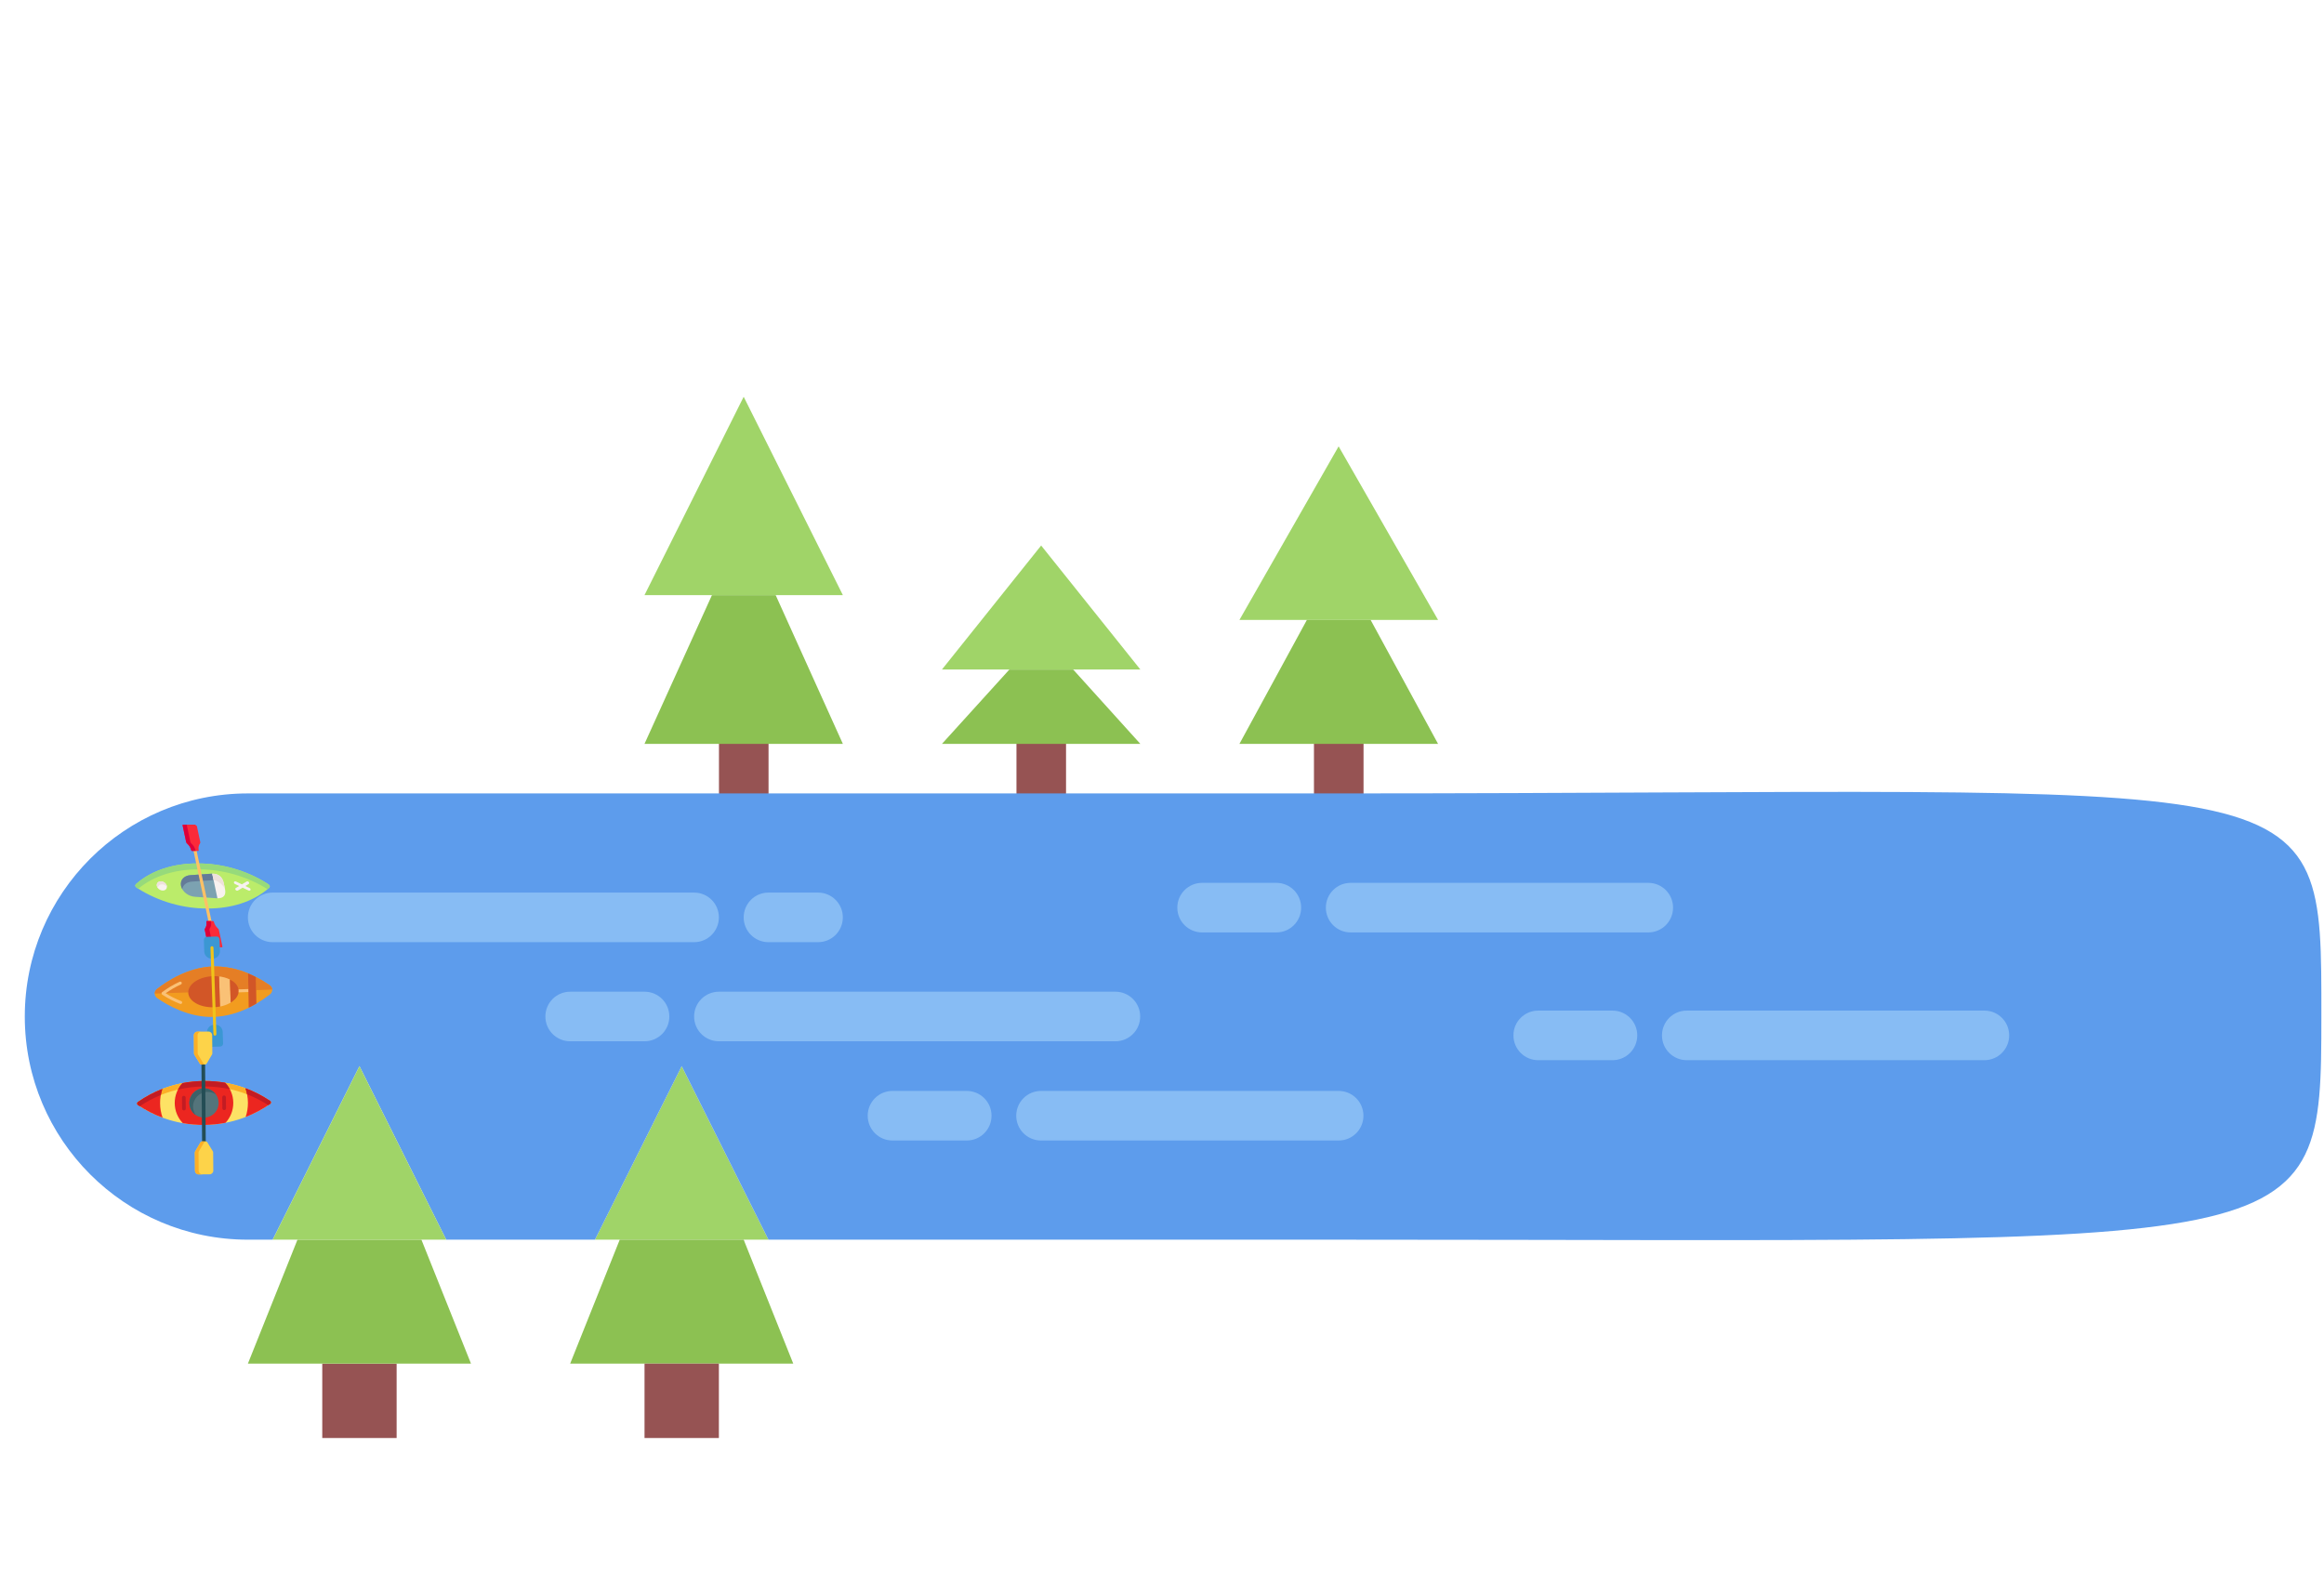
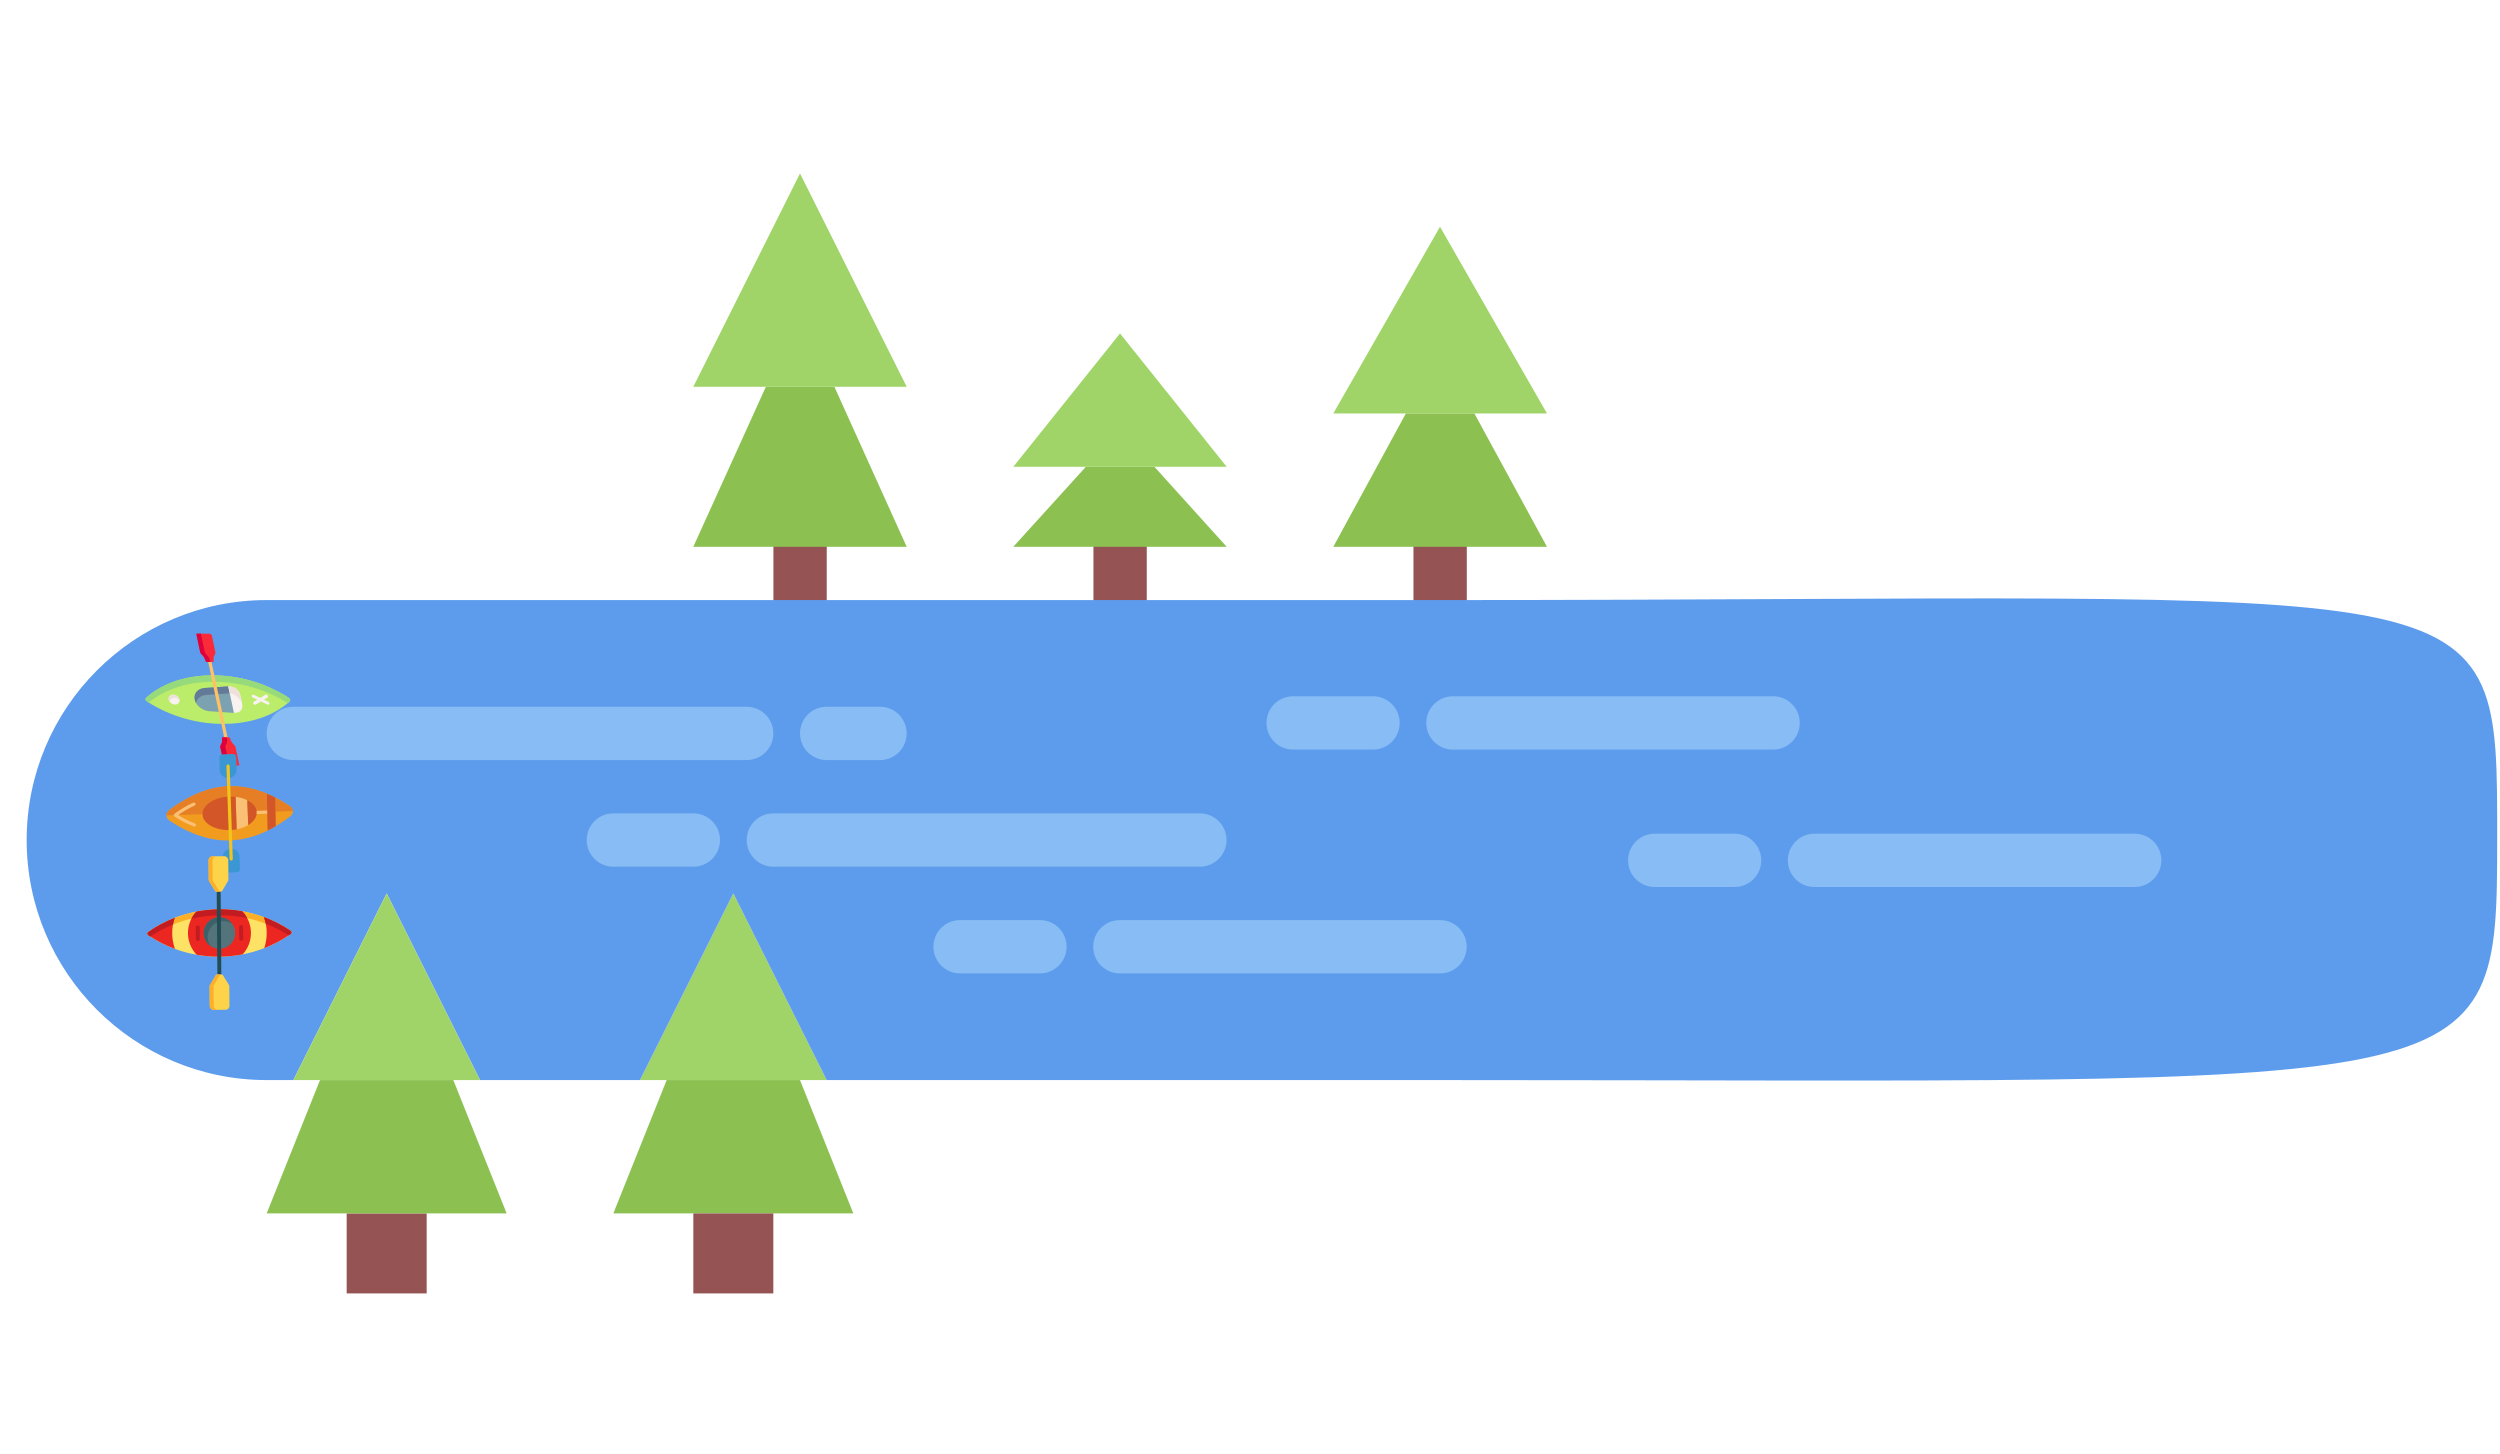
- <svg xmlns="http://www.w3.org/2000/svg" id="icons" enable-background="new 0 0 64 64" height="512" viewBox="0 0 93.75 64" width="750" version="1.1">
+ <svg xmlns="http://www.w3.org/2000/svg" id="icons" enable-background="new 0 0 64 64" height="436" viewBox="0 0 93.75 54.5" width="750" version="1.1">
  <defs id="defs131" />
-   <g id="g126">
+   <g id="g126" transform="translate(0,-9.5)">
    <g id="g4">
      <path d="m 30.003,32.995 c -0.553,0 -1,-0.447 -1,-1 v -2.99 c 0,-0.553 0.447,-1 1,-1 0.553,0 1,0.447 1,1 v 2.99 c 0,0.553 -0.447,1 -1,1 z" id="path2" style="fill:#965353" />
    </g>
    <g id="g8">
      <path d="m 42.004,32.995 c -0.553,0 -1,-0.447 -1,-1 v -2.99 c 0,-0.553 0.447,-1 1,-1 0.553,0 1,0.447 1,1 v 2.99 c 0,0.553 -0.447,1 -1,1 z" id="path6" style="fill:#965353" />
    </g>
    <g id="g12">
      <path d="m 54.005,32.995 c -0.553,0 -1,-0.447 -1,-1 v -2.99 c 0,-0.553 0.447,-1 1,-1 0.553,0 1,0.447 1,1 v 2.99 c 0,0.553 -0.447,1 -1,1 z" id="path10" style="fill:#965353" />
    </g>
    <g id="g20">
      <path d="m 54,18.004 4.011,7 H 55.29 52.72 49.999 Z" id="path18" style="fill:#a0d468" />
    </g>
    <g id="g24">
      <path d="m 55.29,25.004 2.721,5 H 54 49.999 l 2.721,-5 z" id="path22" style="fill:#8cc152" />
    </g>
    <g id="g28">
      <path d="m 43.29,27.004 2.711,3 H 42 37.999 l 2.721,-3 z" id="path26" style="fill:#8cc152" />
    </g>
    <g id="g32">
      <path d="m 42,22.004 4.001,5 H 43.29 40.72 37.999 Z" id="path30" style="fill:#a0d468" />
    </g>
    <g id="g36">
      <path d="m 31.29,24.004 2.711,6 H 30 25.999 l 2.721,-6 z" id="path34" style="fill:#8cc152" />
    </g>
    <g id="g40">
      <path d="m 30,16.004 4.001,8 H 31.29 28.72 25.999 Z" id="path38" style="fill:#a0d468" />
    </g>
    <g id="g44">
      <path d="m 27.5,43.003 3.5,7 h -1 -5 -1 z" id="path42" style="fill:#a0d468" />
    </g>
    <g id="g48">
      <path d="m 30,50.003 2,5 h -3 -3 -3 l 2,-5 z" id="path46" style="fill:#8cc152" />
    </g>
    <g id="g52">
      <path d="m 26,55.003 h 3 v 3 h -3 z" id="path50" style="fill:#965353" />
    </g>
    <g id="g56">
      <path d="m 27.5,43.003 -3.5,7 h -6 l -3.5,-7 -3.5,7 h -1 c -4.97,0 -9,-4.03 -9,-9 0,-4.97 4.03,-9 9,-9 h 44 c 39.953,0 39.644,-1.394 39.644,9 0,9.851 -0.233,9 -39.644,9 H 31 Z" id="path54" style="fill:#5d9cec" />
    </g>
    <g id="g60">
      <path d="m 13,55.003 h 3 v 3 h -3 z" id="path58" style="fill:#965353" />
    </g>
    <g id="g64">
      <path d="m 17,50.003 2,5 h -3 -3 -3 l 2,-5 z" id="path62" style="fill:#8cc152" />
    </g>
    <g id="g68">
      <path d="m 14.5,43.003 3.5,7 h -1 -5 -1 z" id="path66" style="fill:#a0d468" />
    </g>
    <g id="g72">
      <path d="M 28,38.003 H 11 c -0.553,0 -1,-0.447 -1,-1 0,-0.553 0.447,-1 1,-1 h 17 c 0.553,0 1,0.447 1,1 0,0.553 -0.447,1 -1,1 z" id="path70" style="fill:#87bcf4" />
    </g>
    <g id="g76">
      <path d="m 33,38.003 h -2 c -0.553,0 -1,-0.447 -1,-1 0,-0.553 0.447,-1 1,-1 h 2 c 0.553,0 1,0.447 1,1 0,0.553 -0.447,1 -1,1 z" id="path74" style="fill:#87bcf4" />
    </g>
    <g id="g80">
      <path d="m 26.001,42.001 h -3 c -0.553,0 -1,-0.447 -1,-1 0,-0.553 0.447,-1 1,-1 h 3 c 0.553,0 1,0.447 1,1 0,0.553 -0.447,1 -1,1 z" id="path78" style="fill:#87bcf4" />
    </g>
    <g id="g84">
      <path d="M 44.995,42.001 H 29.001 c -0.553,0 -1,-0.447 -1,-1 0,-0.553 0.447,-1 1,-1 h 15.994 c 0.553,0 1,0.447 1,1 0,0.553 -0.447,1 -1,1 z" id="path82" style="fill:#87bcf4" />
    </g>
    <g id="g88">
      <path d="m 38.998,46.003 h -2.995 c -0.553,0 -1,-0.447 -1,-1 0,-0.553 0.447,-1 1,-1 h 2.995 c 0.553,0 1,0.447 1,1 0,0.553 -0.447,1 -1,1 z" id="path86" style="fill:#87bcf4" />
    </g>
    <g id="g92">
      <path d="M 54.001,46.003 H 41.995 c -0.553,0 -1,-0.447 -1,-1 0,-0.553 0.447,-1 1,-1 h 12.006 c 0.553,0 1,0.447 1,1 0,0.553 -0.447,1 -1,1 z" id="path90" style="fill:#87bcf4" />
    </g>
    <path d="m 51.488,37.61 h -2.995 c -0.553,0 -1,-0.447 -1,-1 0,-0.553 0.447,-1 1,-1 h 2.995 c 0.553,0 1,0.447 1,1 0,0.553 -0.447,1 -1,1 z" id="path86-1" style="fill:#87bcf4;stroke-width:1" />
    <path d="m 66.491,37.61 h -12.006 c -0.553,0 -1,-0.447 -1,-1 0,-0.553 0.447,-1 1,-1 h 12.006 c 0.553,0 1,0.447 1,1 0,0.553 -0.447,1 -1,1 z" id="path90-2" style="fill:#87bcf4;stroke-width:1" />
    <path d="m 65.047,42.763 h -2.995 c -0.553,0 -1,-0.447 -1,-1 0,-0.553 0.447,-1 1,-1 h 2.995 c 0.553,0 1,0.447 1,1 0,0.553 -0.447,1 -1,1 z" id="path86-7" style="fill:#87bcf4;stroke-width:1" />
    <path d="m 80.05,42.763 h -12.006 c -0.553,0 -1,-0.447 -1,-1 0,-0.553 0.447,-1 1,-1 h 12.006 c 0.553,0 1,0.447 1,1 0,0.553 -0.447,1 -1,1 z" id="path90-0" style="fill:#87bcf4;stroke-width:1" />
    <g transform="matrix(-0.00685569,-0.00532105,0.00460196,-0.00531084,8.738051,38.46768)" id="g907">
      <g id="g60-3">
        <g id="g4-6">
          <path style="clip-rule:evenodd;fill:#bbec6a;fill-rule:evenodd" id="path2-7" d="M 341.443,343.254 C 424.588,261.048 481.895,152.681 495.415,36.014 497.116,21.321 492.482,16.716 477.789,18.417 361.122,31.909 252.756,89.216 170.549,172.36 87.405,254.567 30.098,362.933 16.607,479.6 c -1.701,14.723 2.903,19.327 17.597,17.626 116.666,-13.52 225.033,-70.827 307.239,-153.972 z" />
        </g>
        <g id="g8-5">
          <path style="clip-rule:evenodd;fill:#f8f2f0;fill-rule:evenodd" id="path6-3" d="m 381.74,97.017 c -9.678,9.678 -9.678,25.398 0,35.076 9.678,9.678 25.369,9.678 35.047,0 9.678,-9.678 9.678,-25.398 0,-35.076 -9.678,-9.678 -25.369,-9.678 -35.047,0 z" />
        </g>
        <g id="g12-5">
          <path style="clip-rule:evenodd;fill:#7ca2b1;fill-rule:evenodd" id="path10-6" d="m 331.56,182.244 c -22.553,-22.583 -57.923,-20.852 -82.089,0 l -37.041,31.997 -42.819,36.953 c -1.261,1.085 -2.464,2.2 -3.607,3.314 l 29.797,63.524 63.524,29.797 c 1.114,-1.144 2.2,-2.346 3.285,-3.607 l 36.983,-42.819 31.967,-37.071 c 20.881,-24.165 22.582,-59.506 0,-82.088 z" />
        </g>
        <g id="g16">
          <path style="clip-rule:evenodd;fill:#97da7b;fill-rule:evenodd" id="path14" d="M 320.474,319.117 C 239.265,401.265 132.54,458.161 17.457,472.561 c -0.293,2.346 -0.587,4.693 -0.851,7.039 -1.701,14.723 2.903,19.327 17.597,17.626 116.667,-13.52 225.033,-70.827 307.24,-153.972 83.145,-82.206 140.452,-190.573 153.972,-307.24 1.701,-14.693 -2.933,-19.298 -17.626,-17.597 -1.408,0.147 -2.815,0.323 -4.223,0.499 -14.958,113.998 -71.619,219.667 -153.092,300.201 z" />
        </g>
        <g id="g20-2">
          <path style="clip-rule:evenodd;fill:#647b98;fill-rule:evenodd" id="path18-9" d="m 274.986,276.797 -36.983,42.819 c -1.085,1.261 -2.17,2.464 -3.285,3.607 l 24.606,24.606 c 1.114,-1.144 2.2,-2.346 3.285,-3.607 l 36.983,-42.819 z" />
        </g>
        <g id="g24-1">
          <path style="clip-rule:evenodd;fill:#647b98;fill-rule:evenodd" id="path22-2" d="m 306.983,239.727 -31.997,37.071 24.606,24.606 31.967,-37.071 c 20.881,-24.166 22.583,-59.506 0,-82.089 -4.311,-4.341 -9.121,-7.772 -14.224,-10.353 10.852,21.497 6.482,48.333 -10.352,67.836 z" />
        </g>
        <g id="g28-7">
          <path style="clip-rule:evenodd;fill:#f8f2f0;fill-rule:evenodd" id="path26-0" d="m 166.004,254.508 c -22.7,21.937 -20.94,46.133 1.701,68.774 l 11.409,11.409 11.409,11.409 c 22.671,22.671 46.837,24.401 68.803,1.73 z" />
        </g>
        <g id="g32-9">
          <path style="clip-rule:evenodd;fill:#eee1dc;fill-rule:evenodd" id="path30-3" d="m 170.725,326.303 8.388,8.388 11.409,11.409 c 22.671,22.671 46.837,24.401 68.803,1.73 l -24.606,-24.606 c -21.204,20.382 -64.111,2.961 -63.994,3.079 z" />
        </g>
        <g id="g36-6">
          <path style="clip-rule:evenodd;fill:#eee1dc;fill-rule:evenodd" id="path34-0" d="m 403.472,122.415 c -6.657,6.657 -16.189,8.74 -24.606,6.218 0.821,1.232 1.789,2.376 2.874,3.461 9.678,9.678 25.369,9.678 35.047,0 9.678,-9.678 9.678,-25.398 0,-35.076 -3.021,-3.021 -6.628,-5.103 -10.441,-6.218 6.687,9.648 5.719,22.992 -2.874,31.615 z" />
        </g>
        <path style="fill:#f8f2f0" id="path38-6" d="m 157.278,386.683 c -1.105,-4.122 -5.344,-6.571 -9.463,-5.463 l -20.775,5.566 5.573,-20.798 c 1.104,-4.122 -1.342,-8.359 -5.464,-9.463 -4.118,-1.105 -8.358,1.34 -9.463,5.463 l -7.882,29.416 -29.415,7.882 c -4.122,1.104 -6.568,5.341 -5.464,9.463 0.925,3.452 4.047,5.728 7.458,5.728 0.662,0 1.335,-0.086 2.005,-0.266 l 20.798,-5.573 -5.566,20.774 c -1.104,4.122 1.342,8.359 5.464,9.463 0.67,0.18 1.342,0.266 2.005,0.266 3.411,0 6.533,-2.277 7.458,-5.728 l 7.876,-29.392 29.391,-7.875 c 4.122,-1.104 6.568,-5.341 5.464,-9.463 z" />
        <g id="g42">
          <path style="fill:#fec165" id="path40" d="m 388.955,398.492 c -1.977,0 -3.955,-0.755 -5.463,-2.263 L 117.604,130.342 c -3.018,-3.018 -3.018,-7.909 0,-10.928 3.017,-3.016 7.909,-3.016 10.927,0 l 265.887,265.887 c 3.018,3.018 3.018,7.909 0,10.928 -1.509,1.509 -3.486,2.263 -5.463,2.263 z" />
        </g>
        <g id="g46">
          <path style="clip-rule:evenodd;fill:#fb2a39;fill-rule:evenodd" id="path44" d="m 378.103,405.928 c 12.464,14.547 14.899,23.873 16.16,34.607 0.645,5.308 1.496,6.745 4.458,9.708 l 59.946,59.946 h 10.441 L 510.9,468.397 c 1.466,-1.496 1.466,-3.93 0,-5.396 l -62.469,-62.469 c -2.962,-2.962 -4.399,-3.813 -9.708,-4.458 -10.734,-1.261 -20.06,-3.695 -34.607,-16.16 -1.29,-1.085 -3.138,-1.173 -4.341,0 l -10.822,10.851 -10.851,10.822 c -1.172,1.203 -1.084,3.051 0.001,4.341 z" />
        </g>
        <g id="g50">
          <path style="clip-rule:evenodd;fill:#fb2a39;fill-rule:evenodd" id="path48" d="m 1.122,47.247 c -1.496,1.466 -1.496,3.901 0,5.396 l 62.469,62.469 c 2.933,2.933 4.37,3.813 9.708,4.429 10.734,1.261 20.031,3.695 34.607,16.16 1.261,1.114 3.138,1.202 4.311,0 l 10.851,-10.822 10.822,-10.851 c 1.202,-1.173 1.114,-3.05 0,-4.311 -12.464,-14.576 -14.899,-23.873 -16.16,-34.607 -0.616,-5.338 -1.496,-6.775 -4.429,-9.708 L 50.833,2.933 c -1.496,-1.496 -3.93,-1.496 -5.396,0 z" />
        </g>
        <g id="g54">
          <path style="clip-rule:evenodd;fill:#dd003a;fill-rule:evenodd" id="path52" d="m 34.35,19.444 62.469,62.469 c 2.933,2.933 3.813,4.37 4.429,9.708 1.261,10.734 3.695,20.031 16.16,34.607 1.026,1.173 1.173,2.874 0.235,4.047 0.088,-0.059 0.176,-0.147 0.264,-0.205 l 5.162,-5.191 10.822,-10.851 c 1.202,-1.173 1.114,-3.05 0,-4.311 -12.464,-14.576 -14.899,-23.873 -16.16,-34.607 -0.616,-5.338 -1.496,-6.775 -4.429,-9.708 L 50.833,2.933 c -1.496,-1.496 -3.93,-1.496 -5.396,0 L 28.954,19.444 c -1.496,1.467 3.901,-1.495 5.396,0 z" />
        </g>
        <g id="g58">
          <path style="clip-rule:evenodd;fill:#dd003a;fill-rule:evenodd" id="path56" d="m 438.724,396.074 c -10.734,-1.261 -20.06,-3.695 -34.607,-16.16 -1.29,-1.085 -3.138,-1.173 -4.341,0 l -10.822,10.851 -3.666,3.637 c -0.088,0.088 -0.176,0.176 -0.235,0.264 1.202,-0.939 2.874,-0.792 4.077,0.235 14.547,12.464 23.873,14.899 34.607,16.16 5.308,0.645 6.745,1.496 9.708,4.428 l 62.469,62.498 c 1.466,1.466 1.466,3.901 0,5.396 l 14.987,-14.987 c 1.466,-1.496 1.466,-3.93 0,-5.396 l -62.469,-62.469 c -2.962,-2.961 -4.399,-3.812 -9.708,-4.457 z" />
        </g>
      </g>
    </g>
    <g transform="matrix(-0.0438851,-0.04099689,0.04099689,-0.0438851,8.698086,42.54704)" id="g858">
      <g style="fill:none;fill-rule:evenodd" id="096---Kayaking">
        <g style="fill-rule:nonzero" id="g23">
          <path style="fill:#f29c1f" d="m 58.94,5.54 c -1.3,8.22 -5.3,24.82 -17.14,36.63 -5.823,5.629 -12.777,9.955 -20.4,12.69 -1.89,0.71 -3.74,1.31 -5.5,1.82 C 12.458,57.672 8.954,58.431 5.41,58.95 4.228,59.161 3.016,58.81 2.13,58 1.204,57.073 0.803,55.745 1.06,54.46 1.633,50.877 2.441,47.336 3.48,43.86 4.01,42.08 4.63,40.22 5.36,38.31 8.163,30.662 12.537,23.685 18.2,17.83 30.04,6.01 46.47,2.23 54.59,1.05 55.833,0.824 57.108,1.224 58,2.12 c 0.831,0.93 1.179,2.196 0.94,3.42 z" id="Shape" />
          <path style="fill:#3b97d3" transform="matrix(0.707,0.707,-0.707,0.707,9.087,-3.764)" d="m 3.694,3.806 h 7.787 c 1.326,0 2.598,0.527 3.536,1.464 0.938,0.938 1.464,2.209 1.464,3.536 v 0.562 c 0,1.326 -0.527,2.598 -1.464,3.536 -0.938,0.938 -2.209,1.464 -3.536,1.464 H 3.694 c -1.105,0 -2,-0.895 -2,-2 V 5.806 c 0,-1.105 0.895,-2 2,-2 z" id="path3" />
          <path style="fill:#3b97d3" transform="matrix(-0.707,-0.707,0.707,-0.707,50.912,122.915)" d="m 45.519,45.632 h 7.787 c 2.761,0 5,2.239 5,5 v 0.562 c 0,2.761 -2.239,5 -5,5 h -7.787 c -1.105,0 -2,-0.895 -2,-2 v -6.562 c 0,-1.105 0.895,-2 2,-2 z" id="path5" />
          <path style="fill:#e57e25" d="m 15.9,56.67 v 0.01 C 12.458,57.672 8.954,58.431 5.41,58.95 4.228,59.161 3.016,58.81 2.13,58 l 7.65,-7.65 z" id="path7" />
          <path style="fill:#e57e25" d="m 58.94,5.54 c -1.3,8.22 -5.3,24.82 -17.14,36.63 -5.823,5.629 -12.777,9.955 -20.4,12.69 V 54.85 L 13.47,46.66 58,2.12 c 0.831,0.93 1.179,2.196 0.94,3.42 z" id="path9" />
          <path style="fill:#fac176" d="m 34.29,40.05 c -2.031,1.552 -4.324,2.727 -6.77,3.47 L 16.55,32.55 c 0.731,-2.456 1.889,-4.765 3.42,-6.82 z" id="path11" />
          <path style="fill:#d25627" d="M 27.52,43.52 C 24.11,44.53 20.94,44.29 18.76,42.63 18.488,42.432 18.234,42.211 18,41.97 17.765,41.731 17.554,41.47 17.37,41.19 15.81,39 15.59,35.89 16.55,32.55 Z" id="path13" />
          <path style="fill:#d25627" d="m 37.26,37.49 c -0.924,0.927 -1.917,1.783 -2.97,2.56 L 19.97,25.73 c 0.839,-1.143 1.765,-2.22 2.77,-3.22 6.62,-6.61 15.25,-8.62 19.26,-4.48 4.01,4.14 1.89,12.85 -4.74,19.46 z" id="path15" />
          <path style="fill:#fac176" d="m 50.23,20.023 c -0.337,1.64e-4 -0.652,-0.17 -0.837,-0.452 -0.185,-0.282 -0.215,-0.639 -0.08,-0.948 1.51,-3.657 2.66,-7.453 3.434,-11.333 -3.833,0.723 -7.585,1.825 -11.2,3.29 -0.33,0.148 -0.714,0.105 -1.004,-0.11 C 40.252,10.254 40.101,9.899 40.147,9.54 40.193,9.181 40.429,8.876 40.764,8.74 44.976,7.033 49.365,5.799 53.85,5.062 c 0.316,-0.045 0.635,0.061 0.86,0.287 0.225,0.227 0.327,0.548 0.276,0.864 -0.798,4.528 -2.084,8.956 -3.837,13.207 -0.158,0.366 -0.52,0.603 -0.919,0.603 z" id="path17" />
          <path style="fill:#fac176" d="m 18.76,42.63 -6.7,6.68 c -0.39,0.388 -1.02,0.388 -1.41,0 -0.388,-0.39 -0.388,-1.02 0,-1.41 l 6.72,-6.71 c 0.184,0.28 0.395,0.541 0.63,0.78 0.234,0.241 0.488,0.462 0.76,0.66 z" id="path19" />
          <path style="fill:#f0c419" d="m 50.912,51.912 c -0.265,-5.7e-5 -0.52,-0.105 -0.707,-0.293 L 9.127,10.541 C 8.867,10.29 8.763,9.918 8.854,9.568 8.946,9.219 9.219,8.946 9.568,8.854 9.918,8.763 10.29,8.867 10.541,9.127 l 41.078,41.078 c 0.286,0.286 0.371,0.716 0.217,1.09 C 51.681,51.668 51.316,51.912 50.912,51.912 Z" id="path21" />
        </g>
        <path d="M 13.47,46.66 9.78,50.35" id="path25" />
        <path style="fill:#d25627;fill-rule:nonzero" d="m 21.4,54.85 v 0.01 c -1.89,0.71 -3.74,1.31 -5.5,1.82 V 56.67 L 3.48,43.86 c 0.53,-1.78 1.15,-3.64 1.88,-5.55 h 0.01 l 8.02,8.27 z" id="path27" />
      </g>
    </g>
    <g id="g1074" transform="matrix(0.00622679,0.00612429,-0.00612429,0.00622679,8.186718,41.32709)">
      <path id="path962" d="M 478.276,43.511 C 479.346,37.772 474.154,32.58 468.415,33.65 360.96,53.704 263.158,105.307 185.582,182.883 108.006,260.459 56.403,358.26 36.35,465.716 c -1.07,5.739 4.122,10.931 9.861,9.861 C 153.666,455.523 251.468,403.92 329.044,326.344 406.62,248.768 458.224,150.965 478.276,43.511 Z" style="fill:#fde265" />
      <path id="path964" d="m 203.516,200.816 c 75.152,-75.152 169.286,-125.93 272.789,-147.261 0.688,-3.338 1.345,-6.687 1.972,-10.044 1.07,-5.739 -4.122,-10.931 -9.861,-9.861 C 360.961,53.704 263.159,105.307 185.583,182.883 108.007,260.459 56.403,358.26 36.35,465.716 c -1.07,5.739 4.122,10.931 9.861,9.861 3.357,-0.627 6.706,-1.284 10.044,-1.972 21.331,-103.504 72.109,-197.638 147.261,-272.789 z" style="fill:#fcaf27" />
      <g id="g972">
        <path id="path966" d="m 261.752,119.438 c -27.062,18.642 -52.556,39.833 -76.168,63.445 -23.612,23.612 -44.801,49.107 -63.445,76.168 1.081,33.121 14.253,65.921 39.534,91.203 25.281,25.282 58.082,38.454 91.203,39.534 27.062,-18.642 52.556,-39.833 76.168,-63.445 23.612,-23.612 44.801,-49.107 63.445,-76.168 -1.081,-33.121 -14.253,-65.921 -39.534,-91.203 -25.282,-25.281 -58.083,-38.453 -91.203,-39.534 z" style="fill:#ec2620" />
        <path id="path968" d="m 439.895,166.054 c 17.511,-38.896 30.434,-79.957 38.381,-122.544 1.07,-5.739 -4.122,-10.931 -9.861,-9.861 -42.587,7.947 -83.648,20.87 -122.544,38.381 19.836,9.622 38.435,22.654 54.902,39.122 16.468,16.468 29.5,35.066 39.122,54.902 z" style="fill:#ec2620" />
        <path id="path970" d="M 74.731,343.171 C 57.22,382.067 44.297,423.128 36.35,465.715 c -1.07,5.739 4.122,10.931 9.861,9.861 42.587,-7.947 83.648,-20.87 122.544,-38.381 -19.836,-9.622 -38.435,-22.654 -54.902,-39.122 -16.468,-16.467 -29.5,-35.065 -39.122,-54.902 z" style="fill:#ec2620" />
      </g>
      <g id="g980">
        <path id="path974" d="m 297.661,125.5 c -11.691,-3.641 -23.779,-5.666 -35.91,-6.062 -27.062,18.642 -52.556,39.833 -76.168,63.445 -23.612,23.612 -44.801,49.107 -63.445,76.168 0.396,12.132 2.421,24.218 6.062,35.91 21.344,-33.803 46.539,-65.369 75.314,-94.146 28.775,-28.777 60.344,-53.971 94.147,-75.315 z" style="fill:#c21c23" />
        <path id="path976" d="m 478.276,43.511 c 1.07,-5.739 -4.122,-10.931 -9.861,-9.861 -42.587,7.947 -83.648,20.87 -122.544,38.381 8.711,4.226 17.183,9.11 25.341,14.653 33.597,-14.519 68.759,-25.641 105.079,-33.126 0.69,-3.342 1.359,-6.688 1.985,-10.047 z" style="fill:#c21c23" />
        <path id="path978" d="M 74.731,343.171 C 57.22,382.067 44.297,423.128 36.35,465.715 c -1.07,5.739 4.122,10.931 9.861,9.861 3.359,-0.627 6.706,-1.296 10.046,-1.984 7.487,-36.319 18.607,-71.482 33.126,-105.079 -5.543,-8.159 -10.427,-16.63 -14.652,-25.342 z" style="fill:#c21c23" />
      </g>
      <circle id="circle982" r="67.628" cy="254.608" cx="257.314" style="fill:#54747b" />
      <path id="path984" d="m 233.403,302.433 c -26.411,-26.411 -26.411,-69.23 0,-95.641 10.152,-10.152 22.729,-16.384 35.865,-18.732 -21.04,-3.76 -43.517,2.473 -59.776,18.732 -26.411,26.411 -26.411,69.23 0,95.641 16.259,16.259 38.735,22.493 59.775,18.732 -13.135,-2.347 -25.713,-8.58 -35.864,-18.732 z" style="fill:#3c6168" />
      <g id="g990">
        <path id="path986" d="m 340.999,215.246 c -2.164,0 -4.327,-0.825 -5.978,-2.476 l -35.865,-35.865 c -3.302,-3.302 -3.302,-8.654 0,-11.955 3.302,-3.3 8.654,-3.299 11.954,0 l 35.865,35.865 c 5.205,5.205 1.417,14.431 -5.976,14.431 z" style="fill:#c21c23" />
        <path id="path988" d="m 209.493,346.751 c -2.163,0 -4.327,-0.825 -5.978,-2.476 L 167.65,308.41 c -3.302,-3.302 -3.302,-8.653 0,-11.955 3.301,-3.3 8.653,-3.3 11.954,0 l 35.865,35.865 c 5.206,5.206 1.417,14.431 -5.976,14.431 z" style="fill:#c21c23" />
      </g>
      <path id="path992" d="m 387.506,395.958 c -2.163,0 -4.327,-0.825 -5.978,-2.476 L 118.517,130.472 c -3.302,-3.302 -3.302,-8.653 0,-11.955 3.301,-3.3 8.653,-3.3 11.954,0 l 263.013,263.011 c 3.302,3.302 3.302,8.653 0,11.955 -1.651,1.65 -3.815,2.475 -5.978,2.475 z" style="fill:#234d55" />
      <path id="path994" d="m 507.055,447.281 -59.776,-59.776 c -1.083,-1.083 -2.44,-1.852 -3.927,-2.223 l -47.819,-11.955 c -2.882,-0.72 -5.928,0.124 -8.029,2.223 l -11.955,11.955 c -2.1,2.1 -2.944,5.147 -2.223,8.029 l 11.955,47.82 c 0.372,1.486 1.14,2.844 2.223,3.927 l 59.776,59.776 c 6.592,6.592 17.318,6.592 23.91,0 l 35.865,-35.865 c 6.593,-6.593 6.593,-17.32 0,-23.911 z" style="fill:#fdd349" />
      <path id="path996" d="m 459.288,495.049 -59.776,-59.776 c -1.083,-1.083 -1.851,-2.441 -2.223,-3.927 l -11.955,-47.82 c -0.716,-2.869 0.118,-5.902 2.2,-8.001 -0.008,0.008 -0.019,0.015 -0.027,0.024 l -11.955,11.955 c -2.1,2.1 -2.944,5.147 -2.223,8.029 l 11.955,47.82 c 0.372,1.486 1.14,2.844 2.223,3.927 l 59.776,59.776 c 6.592,6.592 17.318,6.592 23.91,0 L 483.2,495.049 c -6.594,6.592 -17.321,6.592 -23.912,0 z" style="fill:#fcaf27" />
      <path id="path998" d="m 138.674,116.465 -11.956,-47.82 c -0.371,-1.487 -1.14,-2.844 -2.223,-3.927 L 64.719,4.944 c -6.592,-6.592 -17.318,-6.592 -23.91,0 L 4.944,40.809 c -6.592,6.592 -6.592,17.318 0,23.91 l 59.776,59.776 c 1.083,1.083 2.441,1.851 3.927,2.223 l 47.82,11.955 c 2.882,0.72 5.928,-0.124 8.029,-2.223 l 11.955,-11.955 c 2.099,-2.102 2.943,-5.149 2.223,-8.03 z" style="fill:#fdd349" />
      <path id="path1000" d="m 128.473,126.666 -47.82,-11.955 c -1.486,-0.372 -2.844,-1.14 -3.927,-2.223 L 16.95,52.712 c -6.592,-6.592 -6.592,-17.318 0,-23.91 L 4.944,40.809 c -6.592,6.592 -6.592,17.318 0,23.91 l 59.776,59.776 c 1.083,1.083 2.441,1.851 3.927,2.223 l 47.82,11.955 c 2.882,0.72 5.928,-0.124 8.029,-2.223 l 11.955,-11.955 c 0.008,-0.008 0.015,-0.019 0.024,-0.027 -2.101,2.079 -5.133,2.915 -8.002,2.198 z" style="fill:#fcaf27" />
-       <g id="g1002">
- </g>
-       <g id="g1004">
- </g>
-       <g id="g1006">
- </g>
-       <g id="g1008">
- </g>
-       <g id="g1010">
- </g>
-       <g id="g1012">
- </g>
-       <g id="g1014">
- </g>
-       <g id="g1016">
- </g>
-       <g id="g1018">
- </g>
-       <g id="g1020">
- </g>
-       <g id="g1022">
- </g>
-       <g id="g1024">
- </g>
-       <g id="g1026">
- </g>
-       <g id="g1028">
- </g>
-       <g id="g1030">
- </g>
+       <g id="g1002" />
+       <g id="g1004" />
+       <g id="g1006" />
+       <g id="g1008" />
+       <g id="g1010" />
+       <g id="g1012" />
+       <g id="g1014" />
+       <g id="g1016" />
+       <g id="g1018" />
+       <g id="g1020" />
+       <g id="g1022" />
+       <g id="g1024" />
+       <g id="g1026" />
+       <g id="g1028" />
+       <g id="g1030" />
    </g>
  </g>
</svg>
